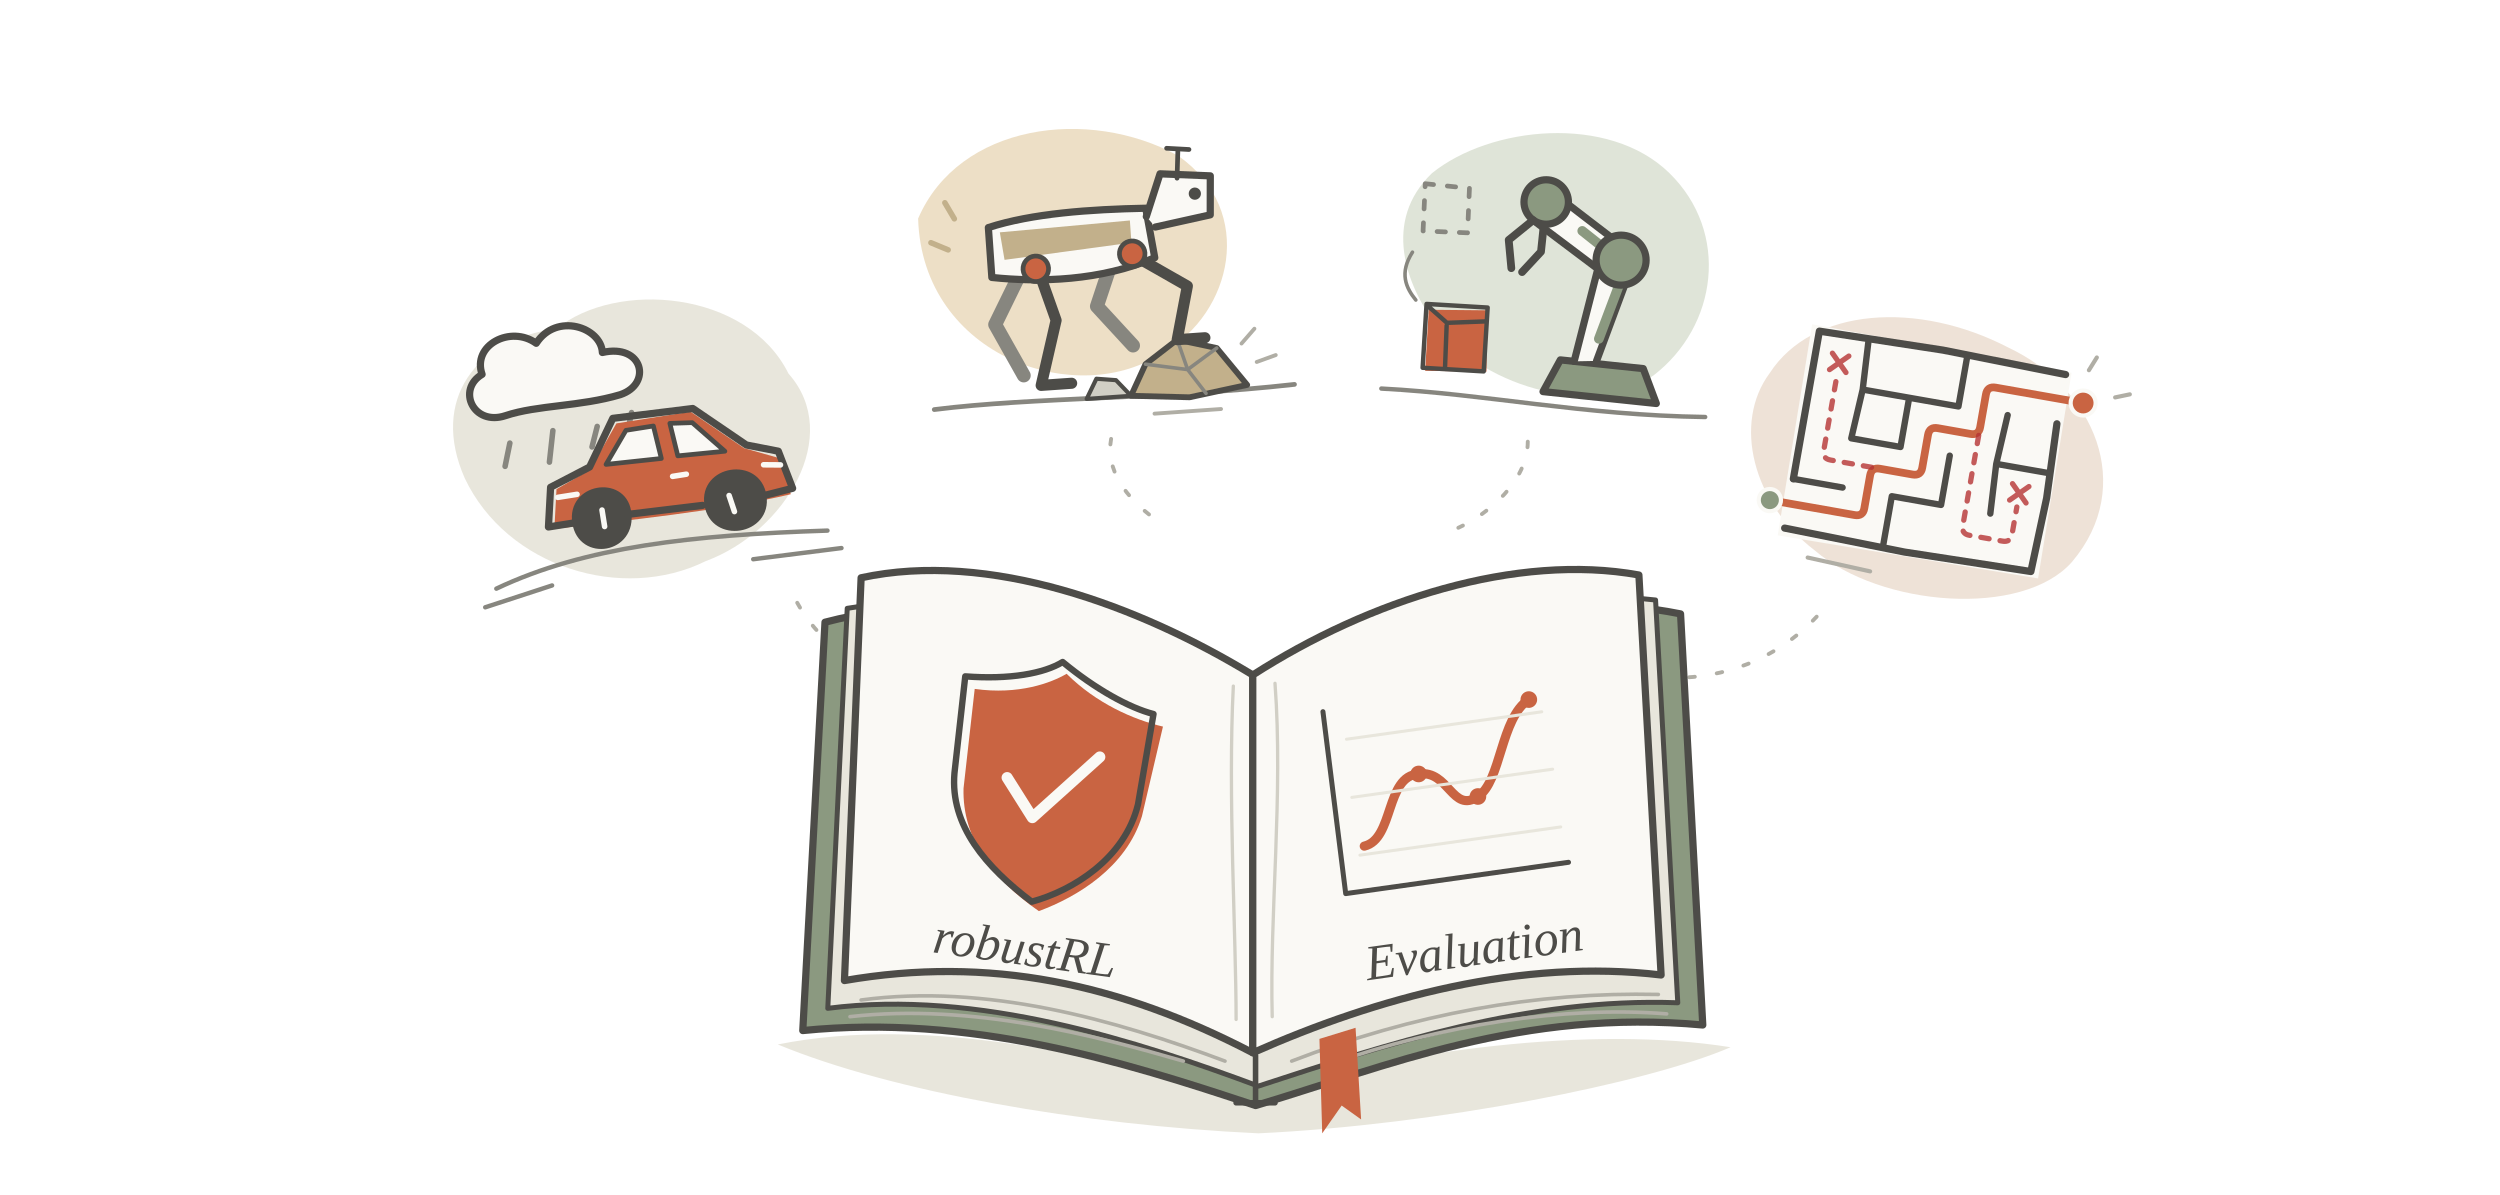
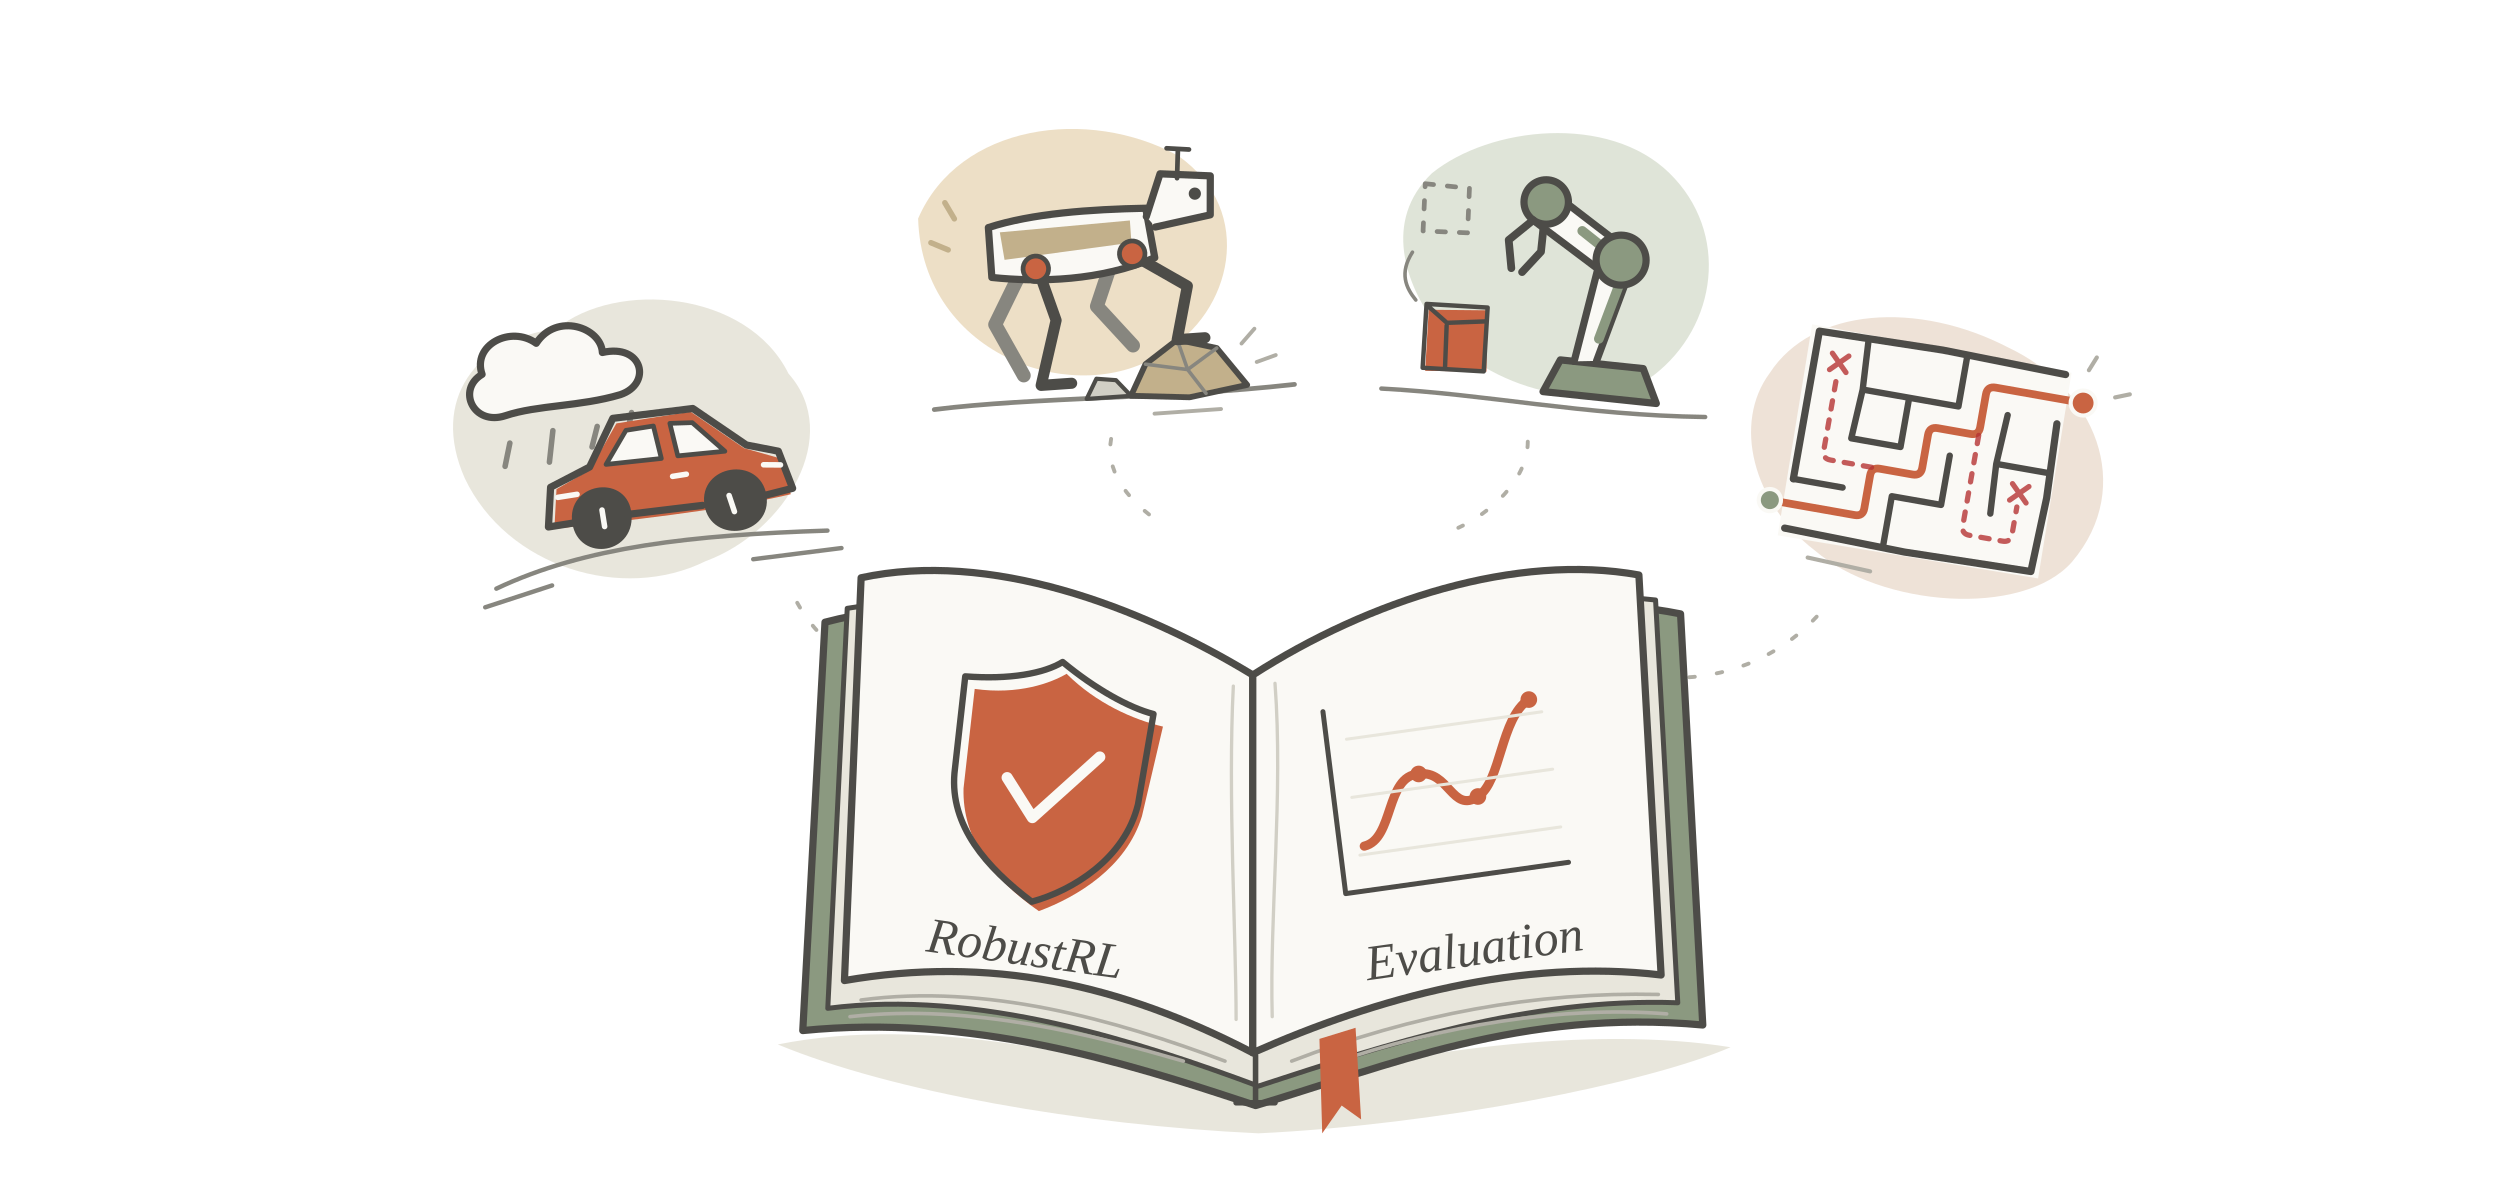
<svg xmlns="http://www.w3.org/2000/svg" viewBox="0 0 900 430" fill="none" role="img" aria-labelledby="title desc">
  <g stroke="#4d4c48" stroke-width="2.6" stroke-linecap="round" stroke-linejoin="round">
    <g id="scene-driving" transform="translate(172 105) rotate(-9 60 60)">
      <path d="M-5 57C-13 27 7 8 36 9C60-5 106 6 116 38C132 63 106 94 76 100C44 110 5 91-5 57Z" fill="#e8e6dc" stroke="none" />
      <path d="M13 37C1 39-3 25 7 21C5 10 20 5 28 13C37 3 52 11 51 20C66 19 67 34 55 36C40 38 25 35 13 37Z" fill="#faf9f5" />
      <path d="M13 47L10 55M29 45L26 56M45 46L42 53M58 43L55 51" stroke="#87867f" stroke-width="2" />
      <path d="M0 98C34 88 73 90 121 96M-5 104L20 100M93 102L125 103" stroke="#87867f" stroke-width="1.6" />
      <path d="M24 80L27 66L40 61L52 46L79 46L96 62L109 68L110 81C84 83 49 81 24 80Z" fill="#c96442" stroke="none" />
      <path d="M22 79L25 65L40 60L51 44L80 45L97 61L108 65L111 79L100 80M78 80L51 79M32 79L22 79" />
      <path d="M46 60L55 49L65 49L66 61ZM71 49L79 50L89 62L72 61Z" fill="#faf9f5" stroke-width="1.7" />
      <path d="M27 69L34 69M102 69L108 70M69 68L74 68" stroke="#faf9f5" stroke-width="2" />
      <path d="M51 78C51 92 32 92 32 79C32 66 51 66 51 78ZM100 80C100 93 80 93 80 80C80 67 100 67 100 80Z" fill="#4d4c48" />
      <path d="M42 76L42 82M88 78L89 84" stroke="#faf9f5" stroke-width="2" />
    </g>
    <g id="scene-robot" transform="translate(326 37) rotate(-4 58 61)">
      <path d="M6 38C23 5 70 2 101 22C128 44 116 80 91 92C59 111 4 88 6 38Z" fill="#eddfc6" stroke="none" />
      <path d="M7 107C43 105 90 109 137 107" stroke="#87867f" stroke-width="1.7" />
      <path d="M78 107L84 96L96 88L110 92L120 106L99 109Z" fill="#c2b08b" stroke-width="2.1" />
      <path d="M84 96L99 99L96 88M99 99L110 92M99 99L105 108" stroke="#87867f" stroke-width="1.3" />
      <path d="M62 107L66 100L73 101L78 107Z" fill="#d1cfc5" stroke-width="1.5" />
      <path d="M119 91L124 86M124 98L131 96M86 114L110 114" stroke="#b0aea5" stroke-width="1.4" />
      <path d="M42 59L31 78L40 97M75 57L68 74L80 89" stroke="#87867f" stroke-width="5" />
      <path d="M31 43C47 39 68 39 88 40L90 58C70 65 48 64 31 61Z" fill="#faf9f5" />
      <path d="M35 45L82 44L82 52L36 55Z" fill="#c2b08b" stroke="none" />
      <path d="M48 60L53 78L46 101L57 101M83 57L101 69L96 88L106 88" stroke-width="4" />
      <path d="M88 43L94 28L112 30L111 44L91 47" fill="#faf9f5" />
      <path d="M100 30L101 20M97 19L105 20" stroke-width="1.7" />
      <circle cx="106" cy="36" r="2.2" fill="#4d4c48" stroke="none" />
      <circle cx="47" cy="59" r="4.6" fill="#c96442" stroke-width="1.7" />
      <circle cx="82" cy="56" r="4.6" fill="#c96442" stroke-width="1.7" />
      <path d="M16 50L10 47M19 39L16 33" stroke="#c2b08b" stroke-width="2" />
    </g>
    <g id="scene-arm" transform="translate(503 38) rotate(6 55 60)">
      <path d="M9 29C28 10 70 1 94 20C118 39 117 73 96 93C74 112 33 102 16 83C4 70-7 48 9 29Z" fill="#dfe4d8" stroke="none" />
      <path d="M-1 108C37 106 72 110 116 106" stroke="#87867f" stroke-width="1.6" />
      <path d="M62 91L92 91L98 103L57 103Z" fill="#8b9980" />
      <path d="M75 90L85 51L54 32L47 42L72 57L67 91" fill="#faf9f5" />
      <path d="M75 82L81 59M65 44L76 51" stroke="#8b9980" stroke-width="3.5" />
      <circle cx="80" cy="53" r="9" fill="#8b9980" />
      <circle cx="51" cy="35" r="8" fill="#8b9980" />
      <path d="M47 42L39 50L41 60M51 45L51 53L45 61" stroke-width="2.8" />
      <path d="M13 78L34 76L36 98L14 100Z" fill="#c96442" stroke="none" />
      <path d="M12 76L34 75L35 98L13 99ZM13 77L20 82L34 80M20 83L21 98" stroke-width="1.6" />
      <path d="M7 33L23 33L24 49L8 50Z" stroke="#87867f" stroke-width="1.7" stroke-dasharray="3 5" />
      <path d="M5 58C1 66 4 71 8 75" stroke="#87867f" stroke-width="1.3" />
    </g>
    <g id="scene-maze" transform="translate(643 117) rotate(10 53 46)">
      <path d="M-10 28C1 2 38-7 73 4C106 13 127 45 109 76C95 99 44 104 17 88C-8 75-20 48-10 28Z" fill="#eee2d7" stroke="none" />
      <path d="M2 8L97 9L98 84L3 85Z" fill="#faf9f5" stroke="none" />
      <path d="M5 64L5 10L50 9L95 10M95 28L96 55L95 82L49 83L5 82" />
      <path d="M23 10L24 28L23 46L41 46L41 28M24 28L59 28L59 10                M5 64L23 64M41 82L41 64L59 64L59 46                M77 28L76 46L77 64M77 46L95 46" stroke-width="2.3" />
      <path d="M-2 73L29 73Q32 73 32 70L32 58Q32 55 35 55L47 55                Q50 55 50 52L50 40Q50 37 53 37L65 37Q68 37 68 34                L68 22Q68 19 71 19L103 19" stroke="#c96442" stroke-width="2.8" />
      <g stroke="#b53333" stroke-width="1.9" opacity=".8">
        <path d="M32 55L17 55Q14 55 14 52L14 25                  M68 37L68 70Q68 73 71 73L83 73Q86 73 86 70L86 60" stroke-dasharray="3 4" />
        <path d="M11 17L17 23M17 17L11 23M83 52L89 58M89 52L83 58" />
      </g>
      <circle cx="-2" cy="73" r="4" fill="#8b9980" stroke="#faf9f5" stroke-width="1.5" />
      <circle cx="103" cy="19" r="4.5" fill="#c96442" stroke="#faf9f5" stroke-width="1.5" />
      <path d="M103 7L105 2M114 15L119 13M15 91L38 92" stroke="#b0aea5" stroke-width="1.5" />
    </g>
    <g stroke="#b0aea5" stroke-width="1.4" stroke-dasharray="2 8">
      <path d="M287 217C297 235 313 242 329 243" />
      <path d="M400 158C398 169 405 179 416 187" />
      <path d="M550 159C550 173 536 185 525 190" />
      <path d="M654 222C639 238 620 244 603 244" />
    </g>
    <g id="scene-book">
      <path d="M280 376C335 365 397 381 449 394C505 378 573 369 623 377C593 390 517 405 453 408C389 405 321 393 280 376Z" fill="#e8e6dc" stroke="none" />
      <path d="M297 224C350 210 407 227 452 250C501 224 555 211 605 221L613 369C548 363 499 384 452 398C404 382 349 365 289 371Z" fill="#8b9980" />
      <path d="M305 219C359 210 412 229 452 249C501 225 551 211 596 216L604 361C550 359 499 376 453 391C410 375 352 356 298 363Z" fill="#e8e6dc" stroke-width="1.8" />
      <path d="M310 208C356 198 410 218 451 243L451 379C403 354 356 344 304 353Z" fill="#faf9f5" />
      <path d="M451 243C493 216 546 199 590 207L598 351C548 345 496 359 451 379Z" fill="#faf9f5" />
      <path d="M444 247C442 286 445 337 445 367M459 246C462 286 457 329 458 366" stroke="#d1cfc5" stroke-width="1.2" />
      <path d="M310 360C355 354 401 367 441 382M306 366C350 361 395 373 426 382M465 382C509 365 553 357 597 358M479 383C519 369 563 362 600 365" stroke="#b0aea5" stroke-width="1.3" />
      <path d="M452 380L452 398M445 397L459 397" stroke-width="2" />
      <path d="M475 374L488 370L490 403L483 398L476 408Z" fill="#c96442" stroke="none" />
      <g transform="translate(377 285) rotate(8)">
        <path d="M-31-33C-15-33-4-39 1-43C13-34 27-30 38-29L35 4C32 23 16 36 3 43C-15 34-28 21-30 3Z" fill="#c96442" stroke="none" />
        <path d="M-35-37C-19-38-7-42-1-47C12-39 25-34 34-33L33 0C31 20 14 34 0 40C-18 30-33 17-34-2Z" stroke-width="2.3" />
        <path d="M-15-3L-4 10L17-15" stroke="#faf9f5" stroke-width="4" />
-         <text x="0" y="63" text-anchor="middle" font-family="Georgia, 'Times New Roman', serif" font-size="18" font-style="italic" font-weight="400" fill="#4d4c48" stroke="none">robustRL</text>
+         <text x="0" y="63" text-anchor="middle" font-family="Georgia, 'Times New Roman', serif" font-size="18" font-style="italic" font-weight="400" fill="#4d4c48" stroke="none">RobustRL</text>
      </g>
      <g transform="translate(523 287) rotate(-8)">
        <path d="M-42-37L-43 29L38 29" stroke-width="1.8" />
        <path d="M-34 13C-23 12-23-11-11-10C0-10-1 6 9 1C18-3 21-26 32-31" stroke="#c96442" stroke-width="3.3" />
        <path d="M-35-26L36-26M-36-5L37-5M-36 16L37 16" stroke="#e8e6dc" stroke-width="1.1" />
        <circle cx="-11" cy="-10" r="3" fill="#c96442" stroke="none" />
        <circle cx="9" cy="1" r="3" fill="#c96442" stroke="none" />
        <circle cx="32" cy="-31" r="3" fill="#c96442" stroke="none" />
        <text x="0" y="61" text-anchor="middle" font-family="Georgia, 'Times New Roman', serif" font-size="18" font-style="italic" font-weight="400" fill="#4d4c48" stroke="none">Evaluation</text>
      </g>
    </g>
  </g>
</svg>
